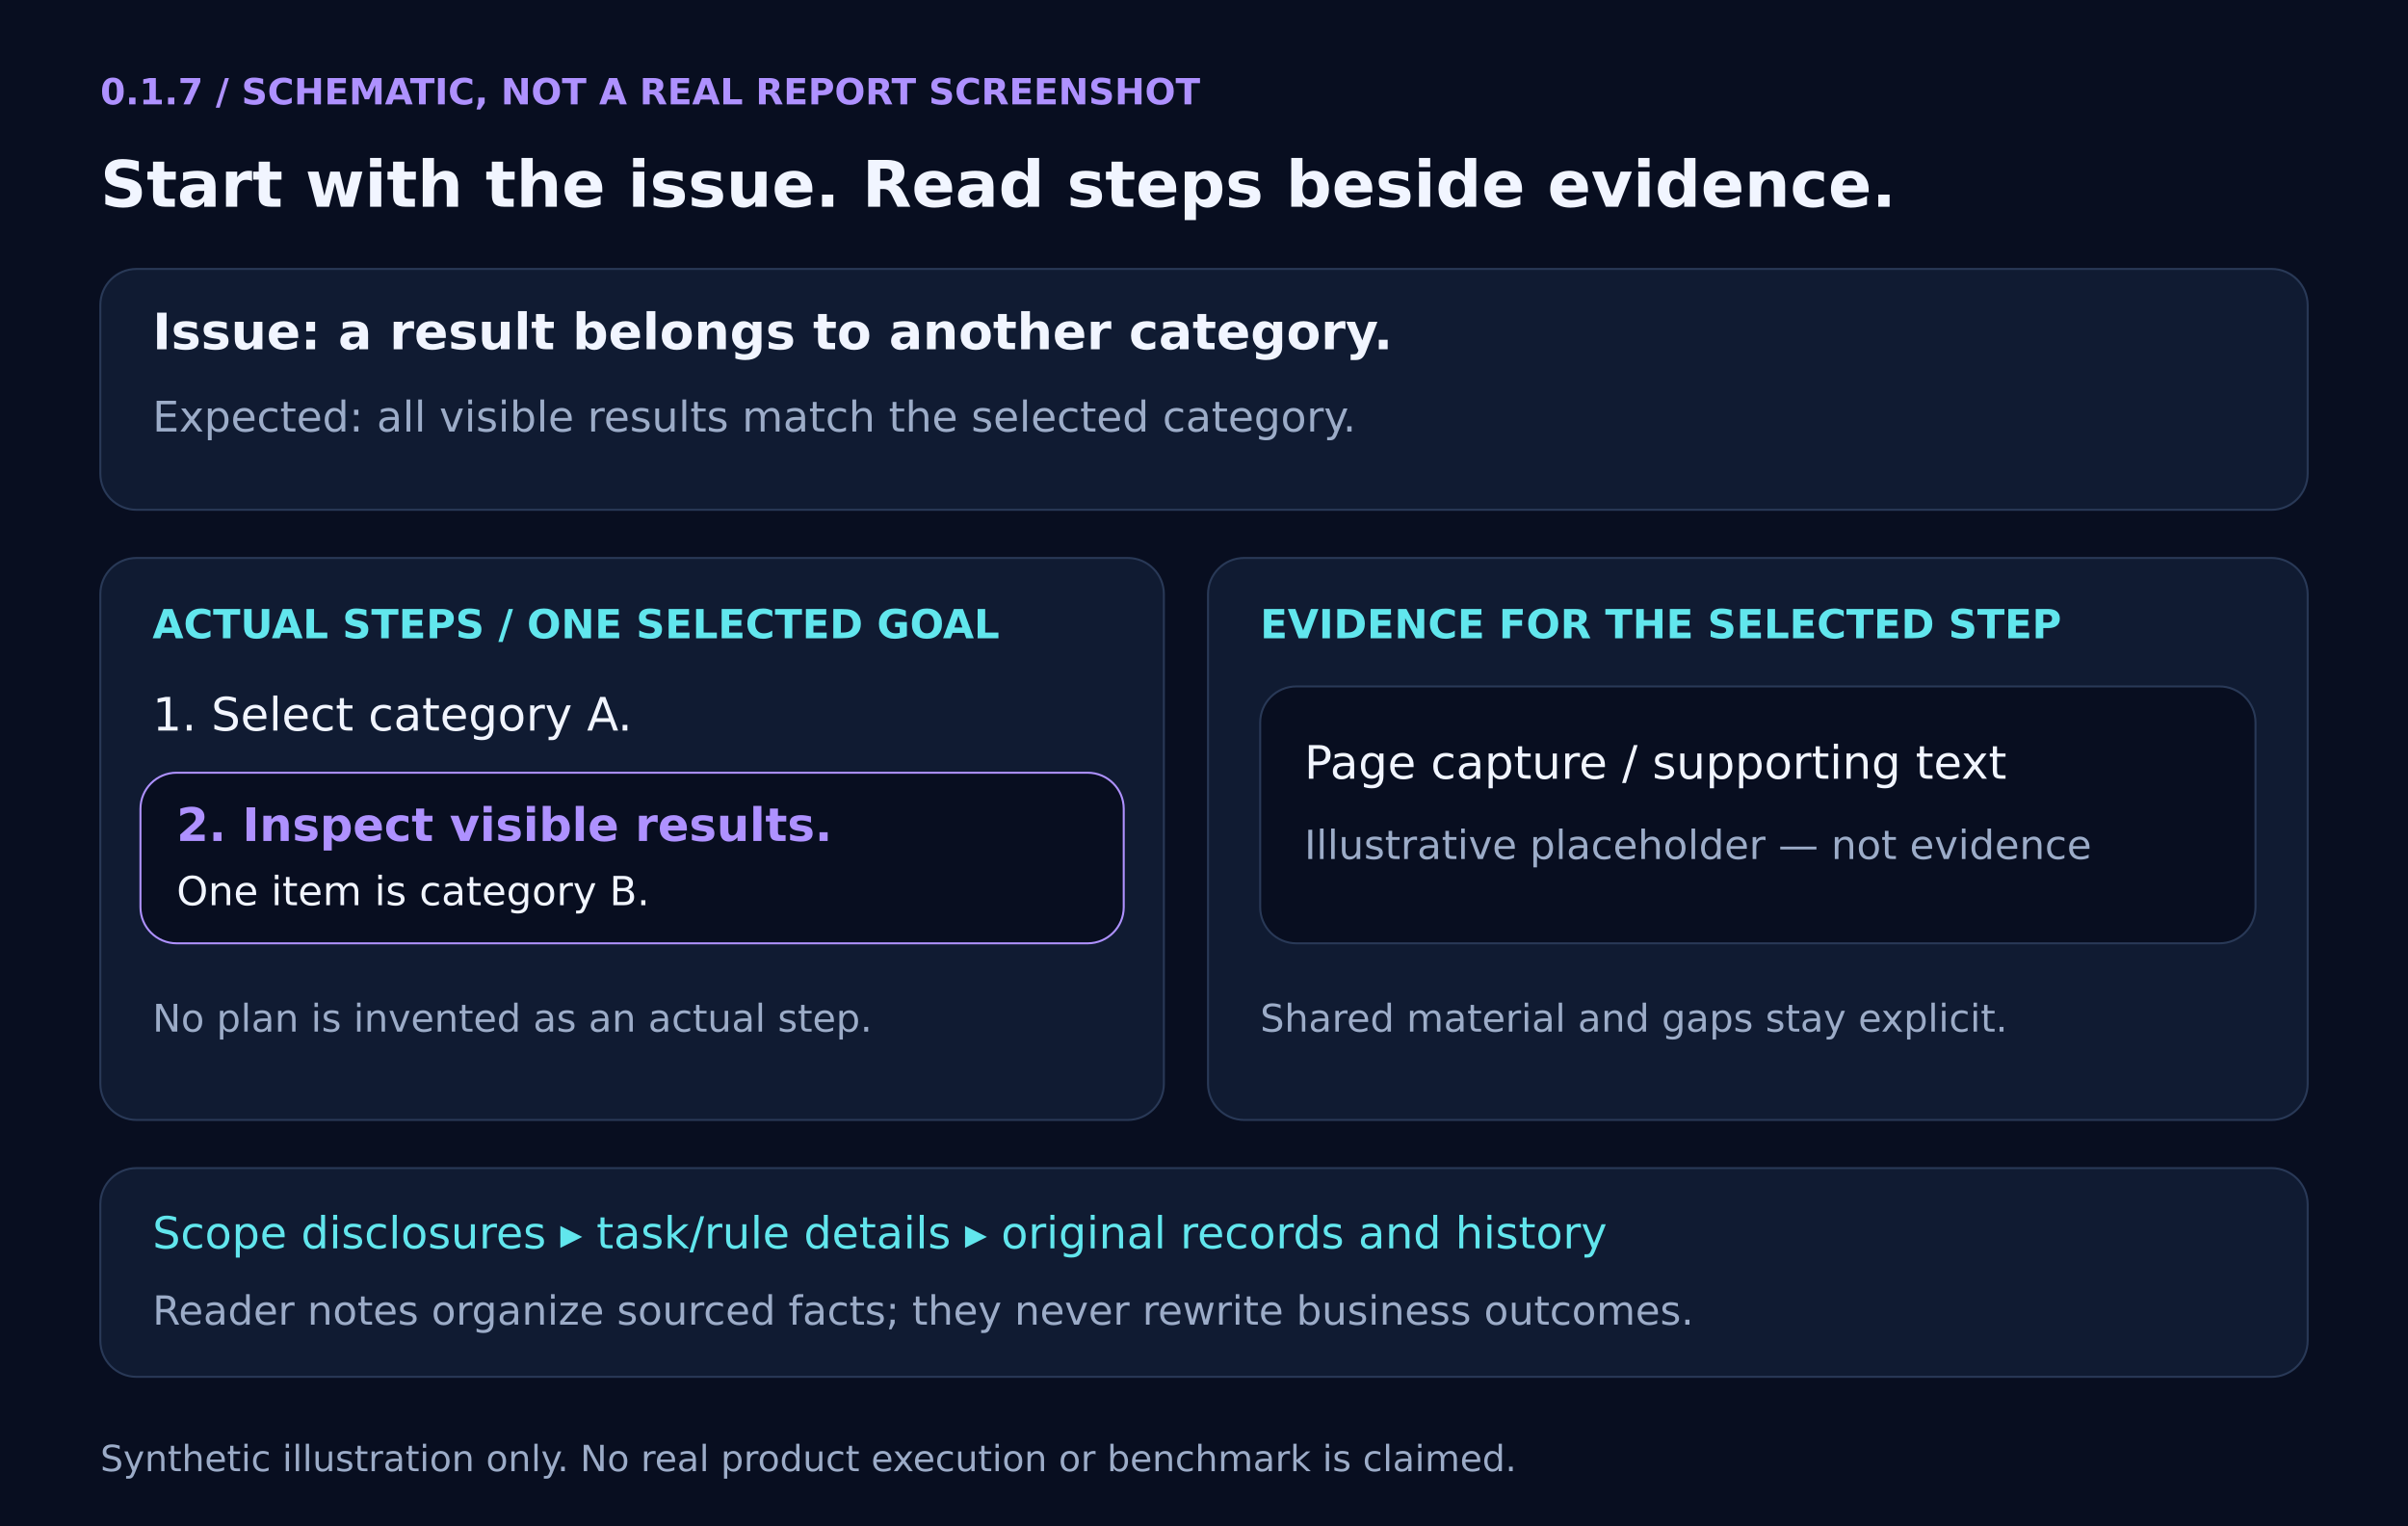
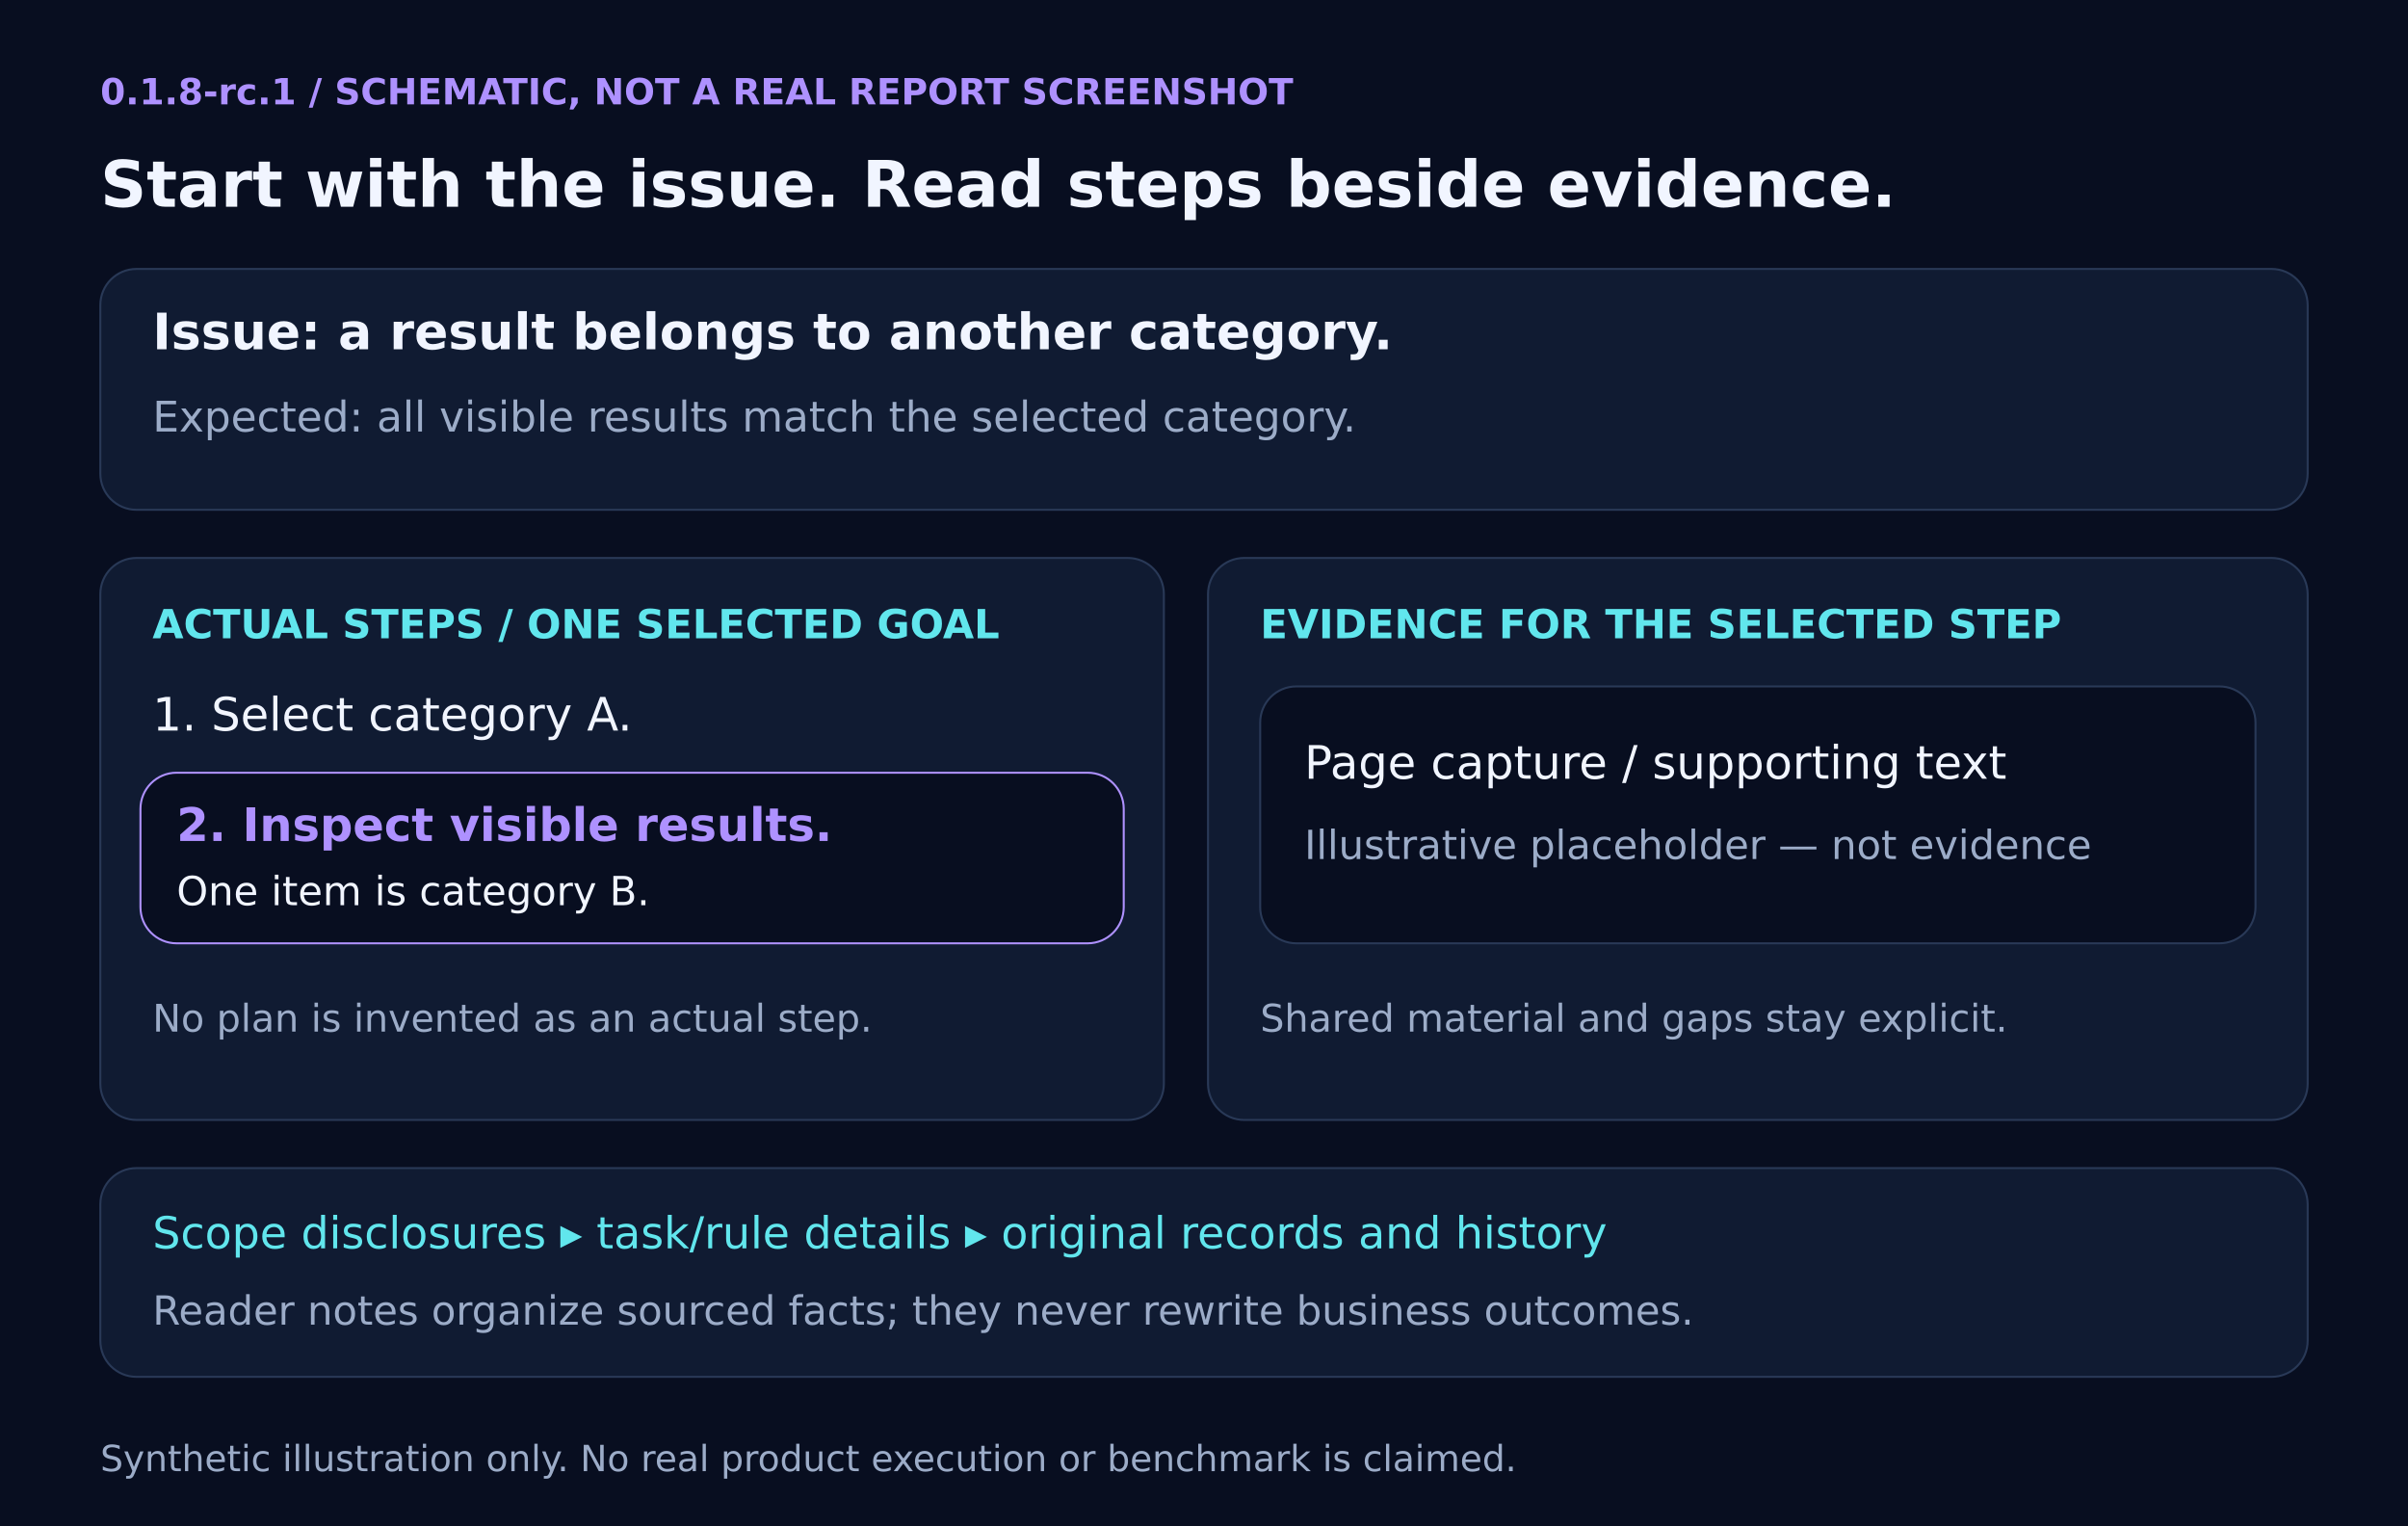
<svg xmlns="http://www.w3.org/2000/svg" width="1200" height="760" viewBox="0 0 1200 760" role="img" aria-label="Scheme B report reading — illustration">
  <defs>
    <linearGradient id="g">
      <stop stop-color="#61e6ed" />
      <stop offset="1" stop-color="#ae91ff" />
    </linearGradient>
    <marker id="arrow" markerWidth="8" markerHeight="8" refX="7" refY="4" orient="auto">
      <path d="M0,0 L8,4 L0,8" fill="#61e6ed" />
    </marker>
  </defs>
  <g font-family="DejaVu Sans, Noto Sans CJK SC, sans-serif">
    <rect x="0" y="0" width="1200" height="760" rx="0" fill="#080e20" stroke="#080e20" />
    <path d="M0,2 H1200" stroke="url(#g)" stroke-width="4" />
-     <text x="50" y="52" font-size="18" fill="#ae91ff" font-weight="700">0.1.7 / SCHEMATIC, NOT A REAL REPORT SCREENSHOT</text>
+     <text x="50" y="52" font-size="18" fill="#ae91ff" font-weight="700">0.1.8-rc.1 / SCHEMATIC, NOT A REAL REPORT SCREENSHOT</text>
    <text x="50" y="103" font-size="32" fill="#f1f5ff" font-weight="700">Start with the issue. Read steps beside evidence.</text>
    <rect x="50" y="134" width="1100" height="120" rx="18" fill="#101b32" stroke="#293957" />
    <text x="76" y="174" font-size="25" fill="#f1f5ff" font-weight="700">Issue: a result belongs to another category.</text>
    <text x="76" y="215" font-size="21" fill="#9cacc8" font-weight="400">Expected: all visible results match the selected category.</text>
    <rect x="50" y="278" width="530" height="280" rx="18" fill="#101b32" stroke="#293957" />
    <rect x="602" y="278" width="548" height="280" rx="18" fill="#101b32" stroke="#293957" />
    <text x="76" y="318" font-size="20" fill="#61e6ed" font-weight="700">ACTUAL STEPS / ONE SELECTED GOAL</text>
    <text x="76" y="364" font-size="23" fill="#f1f5ff" font-weight="400">1. Select category A.</text>
    <rect x="70" y="385" width="490" height="85" rx="18" fill="#080e20" stroke="#ae91ff" />
    <text x="88" y="419" font-size="23" fill="#ae91ff" font-weight="700">2. Inspect visible results.</text>
    <text x="88" y="451" font-size="20" fill="#f1f5ff" font-weight="400">One item is category B.</text>
    <text x="76" y="514" font-size="19" fill="#9cacc8" font-weight="400">No plan is invented as an actual step.</text>
    <text x="628" y="318" font-size="20" fill="#61e6ed" font-weight="700">EVIDENCE FOR THE SELECTED STEP</text>
    <rect x="628" y="342" width="496" height="128" rx="18" fill="#080e20" stroke="#293957" />
    <text x="650" y="388" font-size="23" fill="#f1f5ff" font-weight="400">Page capture / supporting text</text>
    <text x="650" y="428" font-size="20" fill="#9cacc8" font-weight="400">Illustrative placeholder — not evidence</text>
    <text x="628" y="514" font-size="19" fill="#9cacc8" font-weight="400">Shared material and gaps stay explicit.</text>
    <rect x="50" y="582" width="1100" height="104" rx="18" fill="#101b32" stroke="#293957" />
    <text x="76" y="622" font-size="22" fill="#61e6ed" font-weight="400">Scope disclosures ▸ task/rule details ▸ original records and history</text>
    <text x="76" y="660" font-size="20" fill="#9cacc8" font-weight="400">Reader notes organize sourced facts; they never rewrite business outcomes.</text>
    <text x="50" y="733" font-size="18" fill="#9cacc8" font-weight="400">Synthetic illustration only. No real product execution or benchmark is claimed.</text>
  </g>
</svg>
